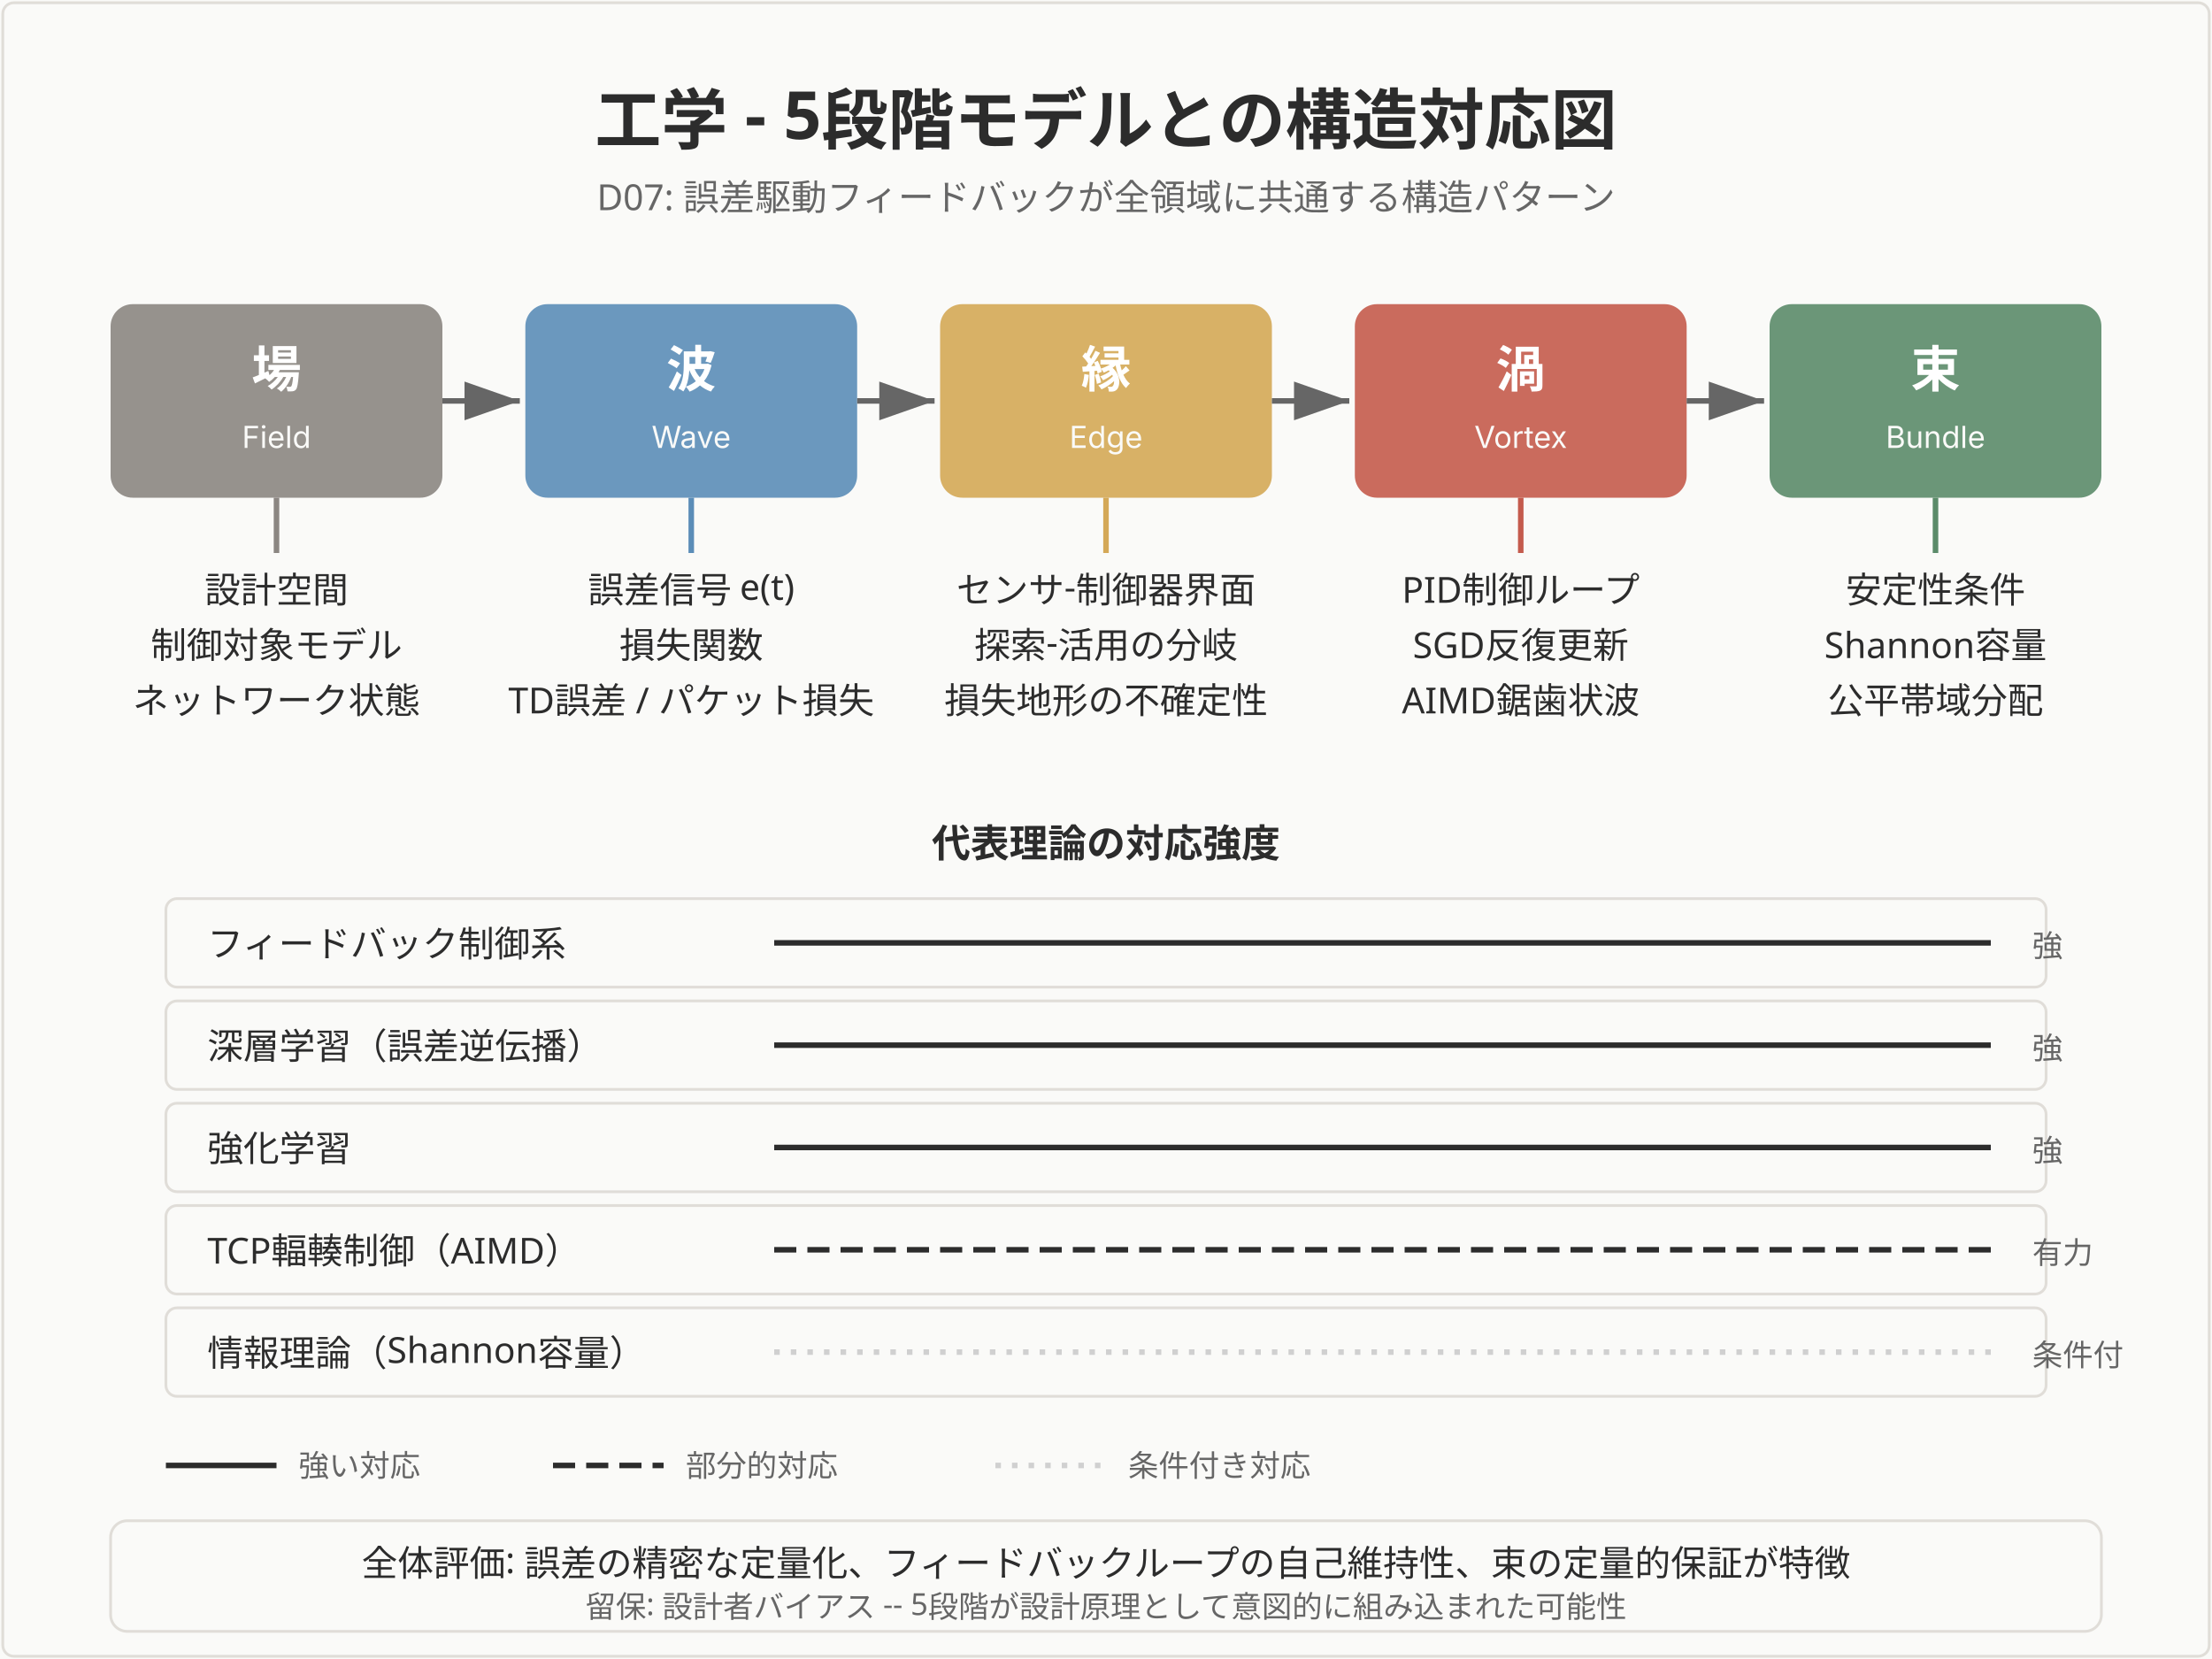
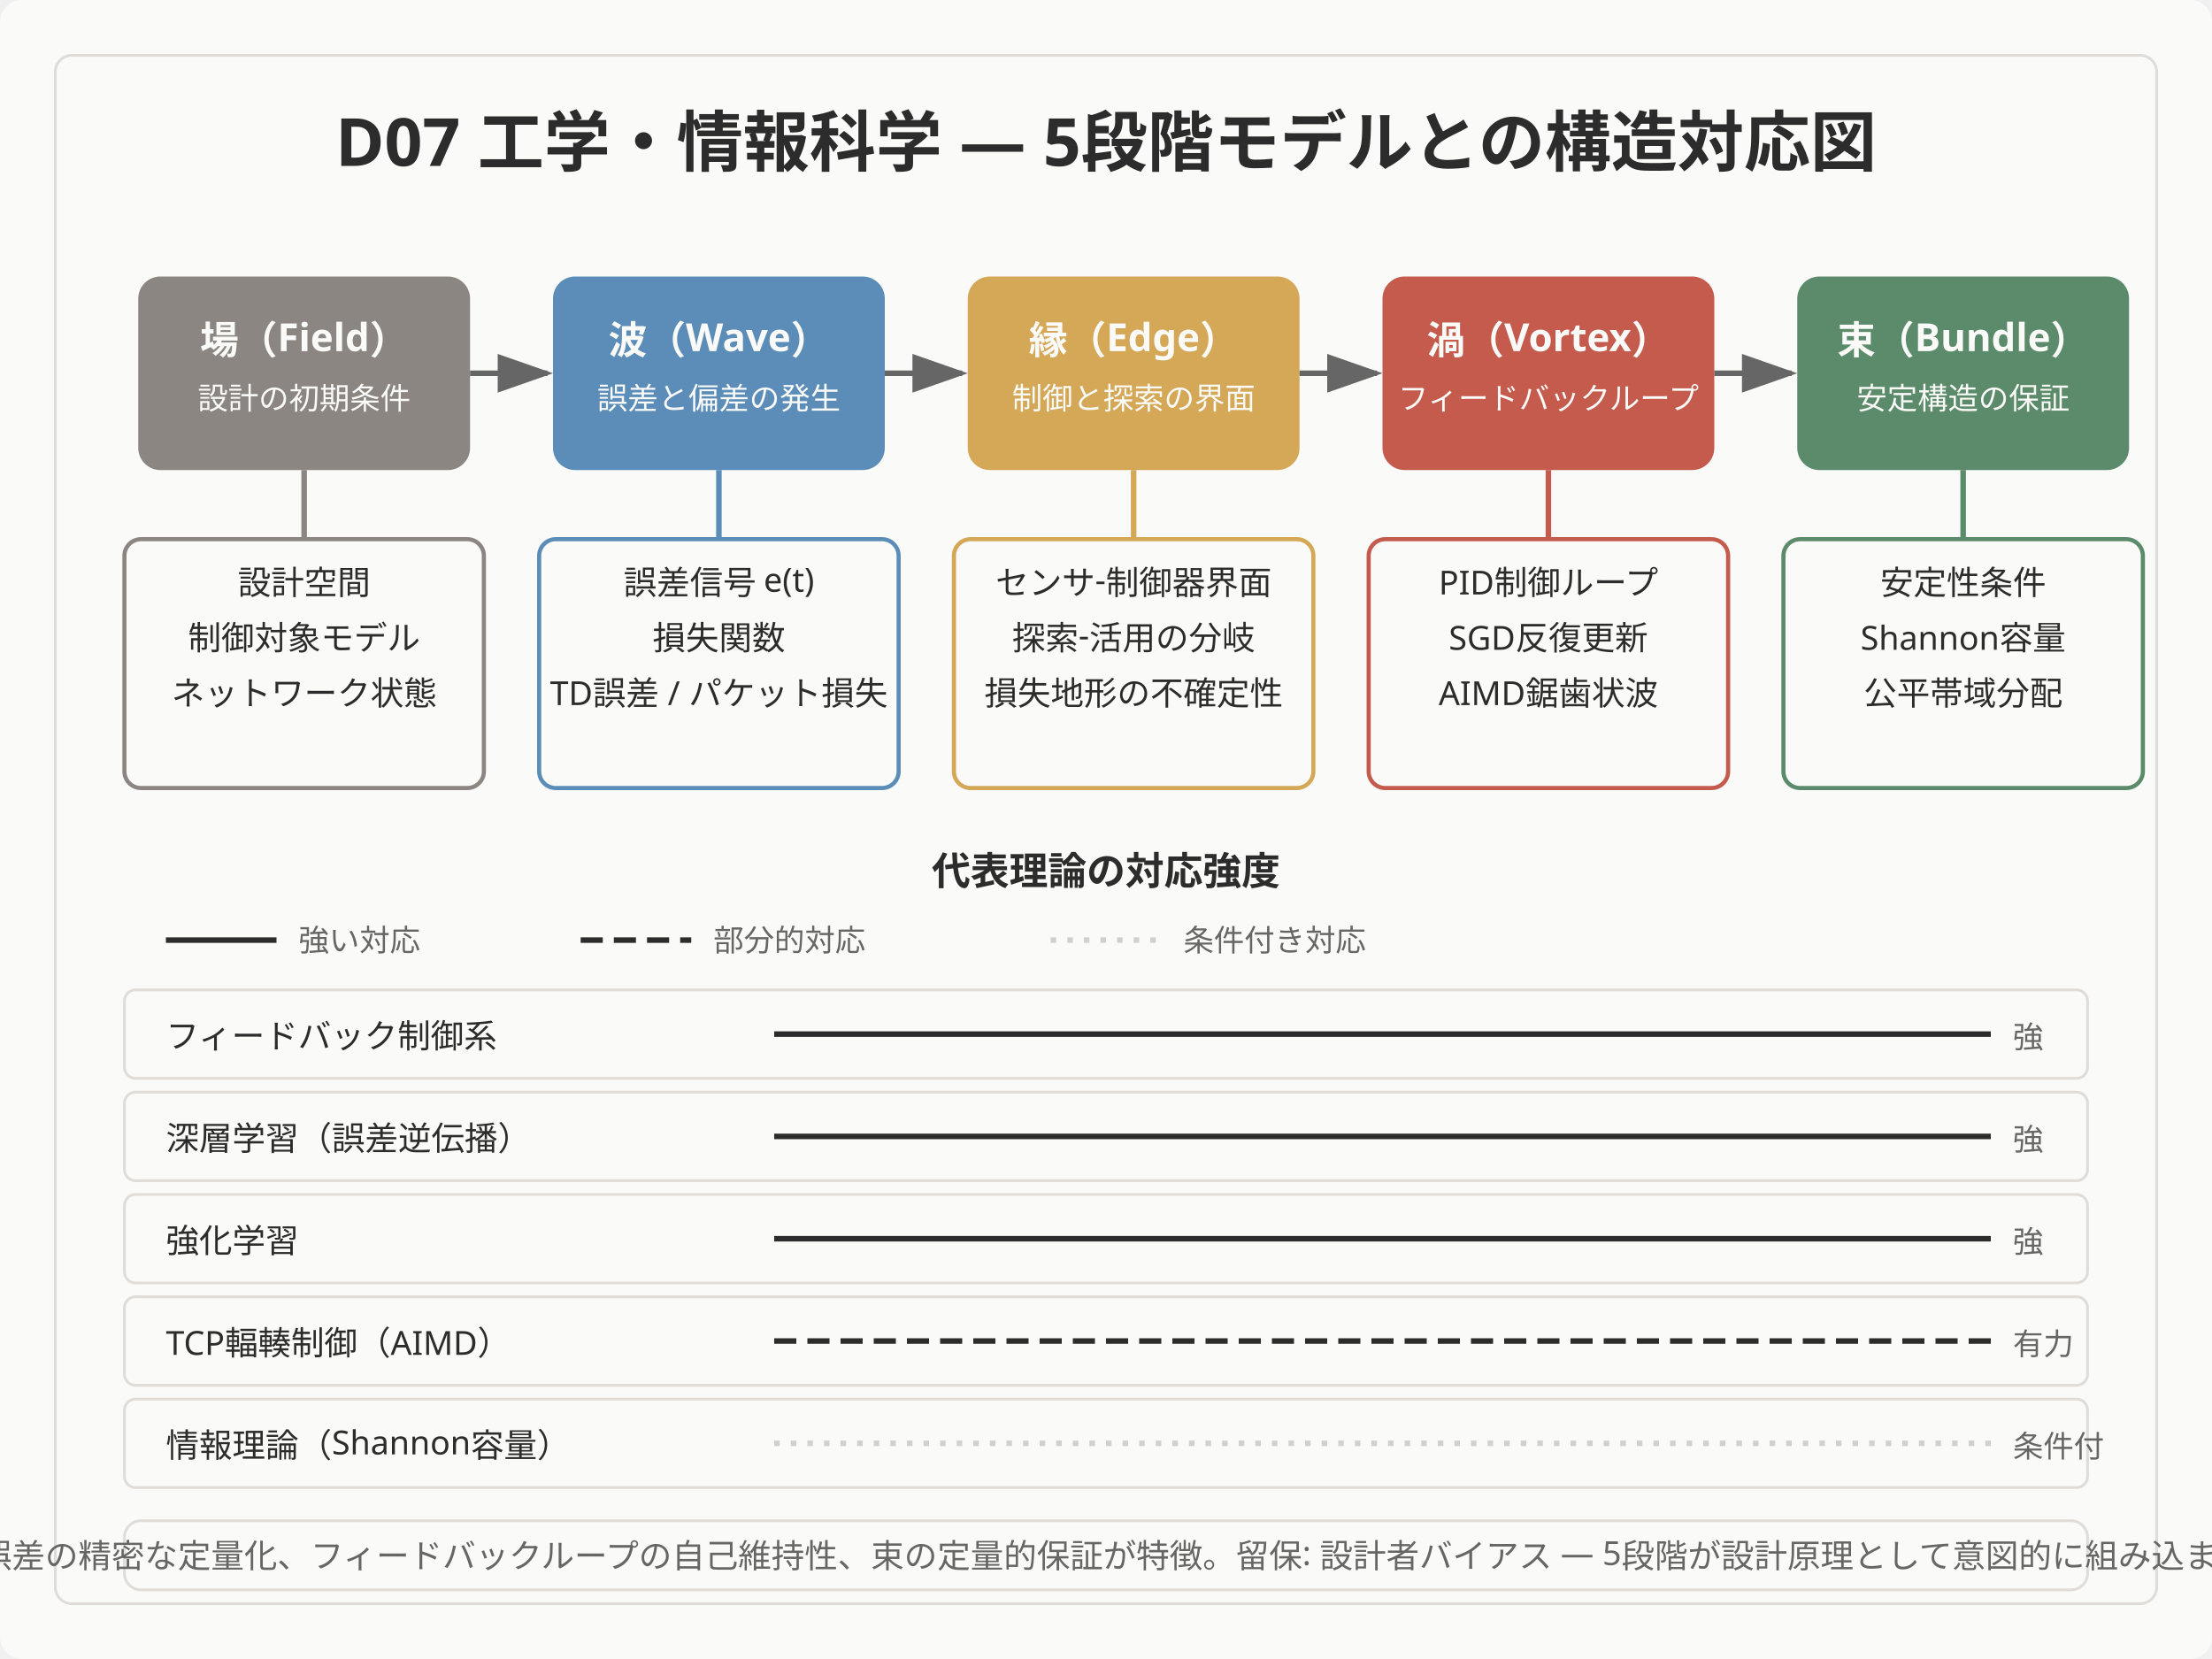
<svg xmlns="http://www.w3.org/2000/svg" viewBox="0 0 800 600">
  <defs>
-     <marker id="arrowD07" markerWidth="10" markerHeight="7" refX="10" refY="3.5" orient="auto">
+     <marker id="arrowD07" markerWidth="10" markerHeight="7" refX="9" refY="3.5" orient="auto">
      <polygon points="0 0, 10 3.5, 0 7" fill="#666666" />
    </marker>
+     <style>
+       .title { font-family: 'Hiragino Sans', 'Noto Sans JP', sans-serif; font-size: 24px; fill: #2C2C2C; font-weight: bold; }
+       .stage-label { font-family: 'Hiragino Sans', 'Noto Sans JP', sans-serif; font-size: 14px; fill: #FAFAF8; font-weight: bold; }
+       .stage-sub { font-family: 'Inter', 'Helvetica Neue', sans-serif; font-size: 11px; fill: #FAFAF8; }
+       .concept { font-family: 'Hiragino Sans', 'Noto Sans JP', sans-serif; font-size: 12px; fill: #2C2C2C; }
+       .ref { font-family: 'Inter', 'Helvetica Neue', sans-serif; font-size: 11px; fill: #666666; }
+       .summary-title { font-family: 'Hiragino Sans', 'Noto Sans JP', sans-serif; font-size: 14px; fill: #2C2C2C; font-weight: bold; }
+       .summary-text { font-family: 'Hiragino Sans', 'Noto Sans JP', sans-serif; font-size: 12px; fill: #666666; }
+       .legend { font-family: 'Hiragino Sans', 'Noto Sans JP', sans-serif; font-size: 11px; fill: #666666; }
+     </style>
  </defs>
-   <rect width="800" height="600" fill="#FAFAF8" />
-   <rect x="1" y="1" width="798" height="598" fill="none" stroke="#E0DDD8" stroke-width="1" rx="4" />
-   <text x="400" y="52" text-anchor="middle" font-family="'Hiragino Sans', 'Noto Sans JP', sans-serif" font-size="24" font-weight="bold" fill="#2C2C2C">工学 - 5段階モデルとの構造対応図</text>
-   <text x="400" y="76" text-anchor="middle" font-family="'Hiragino Sans', 'Noto Sans JP', sans-serif" font-size="13" fill="#666666">D07: 誤差駆動フィードバックが全領域に共通する構造パターン</text>
-   <rect x="40" y="110" width="120" height="70" rx="8" fill="#8B8682" opacity="0.9" />
-   <text x="100" y="140" text-anchor="middle" font-family="'Hiragino Sans', 'Noto Sans JP', sans-serif" font-size="18" font-weight="bold" fill="#FFFFFF">場</text>
-   <text x="100" y="162" text-anchor="middle" font-family="'Inter', 'Helvetica Neue', sans-serif" font-size="11" fill="#FAFAF8">Field</text>
-   <rect x="190" y="110" width="120" height="70" rx="8" fill="#5B8DB8" opacity="0.9" />
-   <text x="250" y="140" text-anchor="middle" font-family="'Hiragino Sans', 'Noto Sans JP', sans-serif" font-size="18" font-weight="bold" fill="#FFFFFF">波</text>
-   <text x="250" y="162" text-anchor="middle" font-family="'Inter', 'Helvetica Neue', sans-serif" font-size="11" fill="#FAFAF8">Wave</text>
-   <rect x="340" y="110" width="120" height="70" rx="8" fill="#D4A857" opacity="0.9" />
-   <text x="400" y="140" text-anchor="middle" font-family="'Hiragino Sans', 'Noto Sans JP', sans-serif" font-size="18" font-weight="bold" fill="#FFFFFF">縁</text>
-   <text x="400" y="162" text-anchor="middle" font-family="'Inter', 'Helvetica Neue', sans-serif" font-size="11" fill="#FAFAF8">Edge</text>
-   <rect x="490" y="110" width="120" height="70" rx="8" fill="#C45B4D" opacity="0.9" />
-   <text x="550" y="140" text-anchor="middle" font-family="'Hiragino Sans', 'Noto Sans JP', sans-serif" font-size="18" font-weight="bold" fill="#FFFFFF">渦</text>
-   <text x="550" y="162" text-anchor="middle" font-family="'Inter', 'Helvetica Neue', sans-serif" font-size="11" fill="#FAFAF8">Vortex</text>
-   <rect x="640" y="110" width="120" height="70" rx="8" fill="#5B8B6A" opacity="0.9" />
-   <text x="700" y="140" text-anchor="middle" font-family="'Hiragino Sans', 'Noto Sans JP', sans-serif" font-size="18" font-weight="bold" fill="#FFFFFF">束</text>
-   <text x="700" y="162" text-anchor="middle" font-family="'Inter', 'Helvetica Neue', sans-serif" font-size="11" fill="#FAFAF8">Bundle</text>
-   <line x1="160" y1="145" x2="188" y2="145" stroke="#666666" stroke-width="2" marker-end="url(#arrowD07)" />
-   <line x1="310" y1="145" x2="338" y2="145" stroke="#666666" stroke-width="2" marker-end="url(#arrowD07)" />
-   <line x1="460" y1="145" x2="488" y2="145" stroke="#666666" stroke-width="2" marker-end="url(#arrowD07)" />
-   <line x1="610" y1="145" x2="638" y2="145" stroke="#666666" stroke-width="2" marker-end="url(#arrowD07)" />
-   <line x1="100" y1="180" x2="100" y2="200" stroke="#8B8682" stroke-width="2" />
-   <text x="100" y="218" text-anchor="middle" font-family="'Hiragino Sans', 'Noto Sans JP', sans-serif" font-size="13" fill="#2C2C2C">設計空間</text>
-   <text x="100" y="238" text-anchor="middle" font-family="'Hiragino Sans', 'Noto Sans JP', sans-serif" font-size="13" fill="#2C2C2C">制御対象モデル</text>
-   <text x="100" y="258" text-anchor="middle" font-family="'Hiragino Sans', 'Noto Sans JP', sans-serif" font-size="13" fill="#2C2C2C">ネットワーク状態</text>
-   <line x1="250" y1="180" x2="250" y2="200" stroke="#5B8DB8" stroke-width="2" />
-   <text x="250" y="218" text-anchor="middle" font-family="'Hiragino Sans', 'Noto Sans JP', sans-serif" font-size="13" fill="#2C2C2C">誤差信号 e(t)</text>
-   <text x="250" y="238" text-anchor="middle" font-family="'Hiragino Sans', 'Noto Sans JP', sans-serif" font-size="13" fill="#2C2C2C">損失関数</text>
-   <text x="250" y="258" text-anchor="middle" font-family="'Hiragino Sans', 'Noto Sans JP', sans-serif" font-size="13" fill="#2C2C2C">TD誤差 / パケット損失</text>
-   <line x1="400" y1="180" x2="400" y2="200" stroke="#D4A857" stroke-width="2" />
-   <text x="400" y="218" text-anchor="middle" font-family="'Hiragino Sans', 'Noto Sans JP', sans-serif" font-size="13" fill="#2C2C2C">センサ-制御器界面</text>
-   <text x="400" y="238" text-anchor="middle" font-family="'Hiragino Sans', 'Noto Sans JP', sans-serif" font-size="13" fill="#2C2C2C">探索-活用の分岐</text>
-   <text x="400" y="258" text-anchor="middle" font-family="'Hiragino Sans', 'Noto Sans JP', sans-serif" font-size="13" fill="#2C2C2C">損失地形の不確定性</text>
-   <line x1="550" y1="180" x2="550" y2="200" stroke="#C45B4D" stroke-width="2" />
-   <text x="550" y="218" text-anchor="middle" font-family="'Hiragino Sans', 'Noto Sans JP', sans-serif" font-size="13" fill="#2C2C2C">PID制御ループ</text>
-   <text x="550" y="238" text-anchor="middle" font-family="'Hiragino Sans', 'Noto Sans JP', sans-serif" font-size="13" fill="#2C2C2C">SGD反復更新</text>
-   <text x="550" y="258" text-anchor="middle" font-family="'Hiragino Sans', 'Noto Sans JP', sans-serif" font-size="13" fill="#2C2C2C">AIMD鋸歯状波</text>
-   <line x1="700" y1="180" x2="700" y2="200" stroke="#5B8B6A" stroke-width="2" />
-   <text x="700" y="218" text-anchor="middle" font-family="'Hiragino Sans', 'Noto Sans JP', sans-serif" font-size="13" fill="#2C2C2C">安定性条件</text>
-   <text x="700" y="238" text-anchor="middle" font-family="'Hiragino Sans', 'Noto Sans JP', sans-serif" font-size="13" fill="#2C2C2C">Shannon容量</text>
-   <text x="700" y="258" text-anchor="middle" font-family="'Hiragino Sans', 'Noto Sans JP', sans-serif" font-size="13" fill="#2C2C2C">公平帯域分配</text>
-   <text x="400" y="310" text-anchor="middle" font-family="'Hiragino Sans', 'Noto Sans JP', sans-serif" font-size="14" font-weight="bold" fill="#2C2C2C">代表理論の対応強度</text>
-   <rect x="60" y="325" width="680" height="32" rx="4" fill="#FAFAF8" stroke="#E0DDD8" stroke-width="1" />
-   <text x="75" y="346" font-family="'Hiragino Sans', 'Noto Sans JP', sans-serif" font-size="13" fill="#2C2C2C">フィードバック制御系</text>
-   <line x1="280" y1="341" x2="720" y2="341" stroke="#2C2C2C" stroke-width="2" />
-   <text x="735" y="346" font-family="'Hiragino Sans', 'Noto Sans JP', sans-serif" font-size="11" fill="#666666">強</text>
-   <rect x="60" y="362" width="680" height="32" rx="4" fill="#FAFAF8" stroke="#E0DDD8" stroke-width="1" />
-   <text x="75" y="383" font-family="'Hiragino Sans', 'Noto Sans JP', sans-serif" font-size="13" fill="#2C2C2C">深層学習（誤差逆伝播）</text>
-   <line x1="280" y1="378" x2="720" y2="378" stroke="#2C2C2C" stroke-width="2" />
-   <text x="735" y="383" font-family="'Hiragino Sans', 'Noto Sans JP', sans-serif" font-size="11" fill="#666666">強</text>
-   <rect x="60" y="399" width="680" height="32" rx="4" fill="#FAFAF8" stroke="#E0DDD8" stroke-width="1" />
-   <text x="75" y="420" font-family="'Hiragino Sans', 'Noto Sans JP', sans-serif" font-size="13" fill="#2C2C2C">強化学習</text>
-   <line x1="280" y1="415" x2="720" y2="415" stroke="#2C2C2C" stroke-width="2" />
-   <text x="735" y="420" font-family="'Hiragino Sans', 'Noto Sans JP', sans-serif" font-size="11" fill="#666666">強</text>
-   <rect x="60" y="436" width="680" height="32" rx="4" fill="#FAFAF8" stroke="#E0DDD8" stroke-width="1" />
-   <text x="75" y="457" font-family="'Hiragino Sans', 'Noto Sans JP', sans-serif" font-size="13" fill="#2C2C2C">TCP輻輳制御（AIMD）</text>
-   <line x1="280" y1="452" x2="720" y2="452" stroke="#2C2C2C" stroke-width="2" stroke-dasharray="8,4" />
-   <text x="735" y="457" font-family="'Hiragino Sans', 'Noto Sans JP', sans-serif" font-size="11" fill="#666666">有力</text>
-   <rect x="60" y="473" width="680" height="32" rx="4" fill="#FAFAF8" stroke="#E0DDD8" stroke-width="1" />
-   <text x="75" y="494" font-family="'Hiragino Sans', 'Noto Sans JP', sans-serif" font-size="13" fill="#2C2C2C">情報理論（Shannon容量）</text>
-   <line x1="280" y1="489" x2="720" y2="489" stroke="#D0D0D0" stroke-width="2" stroke-dasharray="2,4" />
-   <text x="735" y="494" font-family="'Hiragino Sans', 'Noto Sans JP', sans-serif" font-size="11" fill="#666666">条件付</text>
-   <line x1="60" y1="530" x2="100" y2="530" stroke="#2C2C2C" stroke-width="2" />
-   <text x="108" y="534" font-family="'Hiragino Sans', 'Noto Sans JP', sans-serif" font-size="11" fill="#666666">強い対応</text>
-   <line x1="200" y1="530" x2="240" y2="530" stroke="#2C2C2C" stroke-width="2" stroke-dasharray="8,4" />
-   <text x="248" y="534" font-family="'Hiragino Sans', 'Noto Sans JP', sans-serif" font-size="11" fill="#666666">部分的対応</text>
-   <line x1="360" y1="530" x2="400" y2="530" stroke="#D0D0D0" stroke-width="2" stroke-dasharray="2,4" />
-   <text x="408" y="534" font-family="'Hiragino Sans', 'Noto Sans JP', sans-serif" font-size="11" fill="#666666">条件付き対応</text>
-   <rect x="40" y="550" width="720" height="40" rx="6" fill="#FAFAF8" stroke="#E0DDD8" stroke-width="1" />
-   <text x="400" y="570" text-anchor="middle" font-family="'Hiragino Sans', 'Noto Sans JP', sans-serif" font-size="13" fill="#2C2C2C">全体評価: 誤差の精密な定量化、フィードバックループの自己維持性、束の定量的保証が特徴</text>
-   <text x="400" y="585" text-anchor="middle" font-family="'Hiragino Sans', 'Noto Sans JP', sans-serif" font-size="11" fill="#666666">留保: 設計者バイアス -- 5段階が設計原理として意図的に組み込まれた可能性</text>
+   <rect width="800" height="600" fill="#FAFAF8" rx="8" />
+   <rect x="20" y="20" width="760" height="560" fill="none" stroke="#E0DDD8" stroke-width="1" rx="6" />
+   <text x="400" y="60" text-anchor="middle" class="title">D07 工学・情報科学 — 5段階モデルとの構造対応図</text>
+   <rect x="50" y="100" width="120" height="70" rx="8" fill="#8B8682" />
+   <text x="110" y="128" text-anchor="middle" class="stage-label">場（Field）</text>
+   <text x="110" y="148" text-anchor="middle" class="stage-sub">設計の初期条件</text>
+   <rect x="200" y="100" width="120" height="70" rx="8" fill="#5B8DB8" />
+   <text x="260" y="128" text-anchor="middle" class="stage-label">波（Wave）</text>
+   <text x="260" y="148" text-anchor="middle" class="stage-sub">誤差と偏差の発生</text>
+   <rect x="350" y="100" width="120" height="70" rx="8" fill="#D4A857" />
+   <text x="410" y="128" text-anchor="middle" class="stage-label">縁（Edge）</text>
+   <text x="410" y="148" text-anchor="middle" class="stage-sub">制御と探索の界面</text>
+   <rect x="500" y="100" width="120" height="70" rx="8" fill="#C45B4D" />
+   <text x="560" y="128" text-anchor="middle" class="stage-label">渦（Vortex）</text>
+   <text x="560" y="148" text-anchor="middle" class="stage-sub">フィードバックループ</text>
+   <rect x="650" y="100" width="120" height="70" rx="8" fill="#5B8B6A" />
+   <text x="710" y="128" text-anchor="middle" class="stage-label">束（Bundle）</text>
+   <text x="710" y="148" text-anchor="middle" class="stage-sub">安定構造の保証</text>
+   <line x1="170" y1="135" x2="198" y2="135" stroke="#666666" stroke-width="2" marker-end="url(#arrowD07)" />
+   <line x1="320" y1="135" x2="348" y2="135" stroke="#666666" stroke-width="2" marker-end="url(#arrowD07)" />
+   <line x1="470" y1="135" x2="498" y2="135" stroke="#666666" stroke-width="2" marker-end="url(#arrowD07)" />
+   <line x1="620" y1="135" x2="648" y2="135" stroke="#666666" stroke-width="2" marker-end="url(#arrowD07)" />
+   <line x1="110" y1="170" x2="110" y2="195" stroke="#8B8682" stroke-width="2" />
+   <rect x="45" y="195" width="130" height="90" rx="6" fill="none" stroke="#8B8682" stroke-width="1.5" />
+   <text x="110" y="215" text-anchor="middle" class="concept">設計空間</text>
+   <text x="110" y="235" text-anchor="middle" class="concept">制御対象モデル</text>
+   <text x="110" y="255" text-anchor="middle" class="concept">ネットワーク状態</text>
+   <line x1="260" y1="170" x2="260" y2="195" stroke="#5B8DB8" stroke-width="2" />
+   <rect x="195" y="195" width="130" height="90" rx="6" fill="none" stroke="#5B8DB8" stroke-width="1.5" />
+   <text x="260" y="215" text-anchor="middle" class="concept">誤差信号 e(t)</text>
+   <text x="260" y="235" text-anchor="middle" class="concept">損失関数</text>
+   <text x="260" y="255" text-anchor="middle" class="concept">TD誤差 / パケット損失</text>
+   <line x1="410" y1="170" x2="410" y2="195" stroke="#D4A857" stroke-width="2" />
+   <rect x="345" y="195" width="130" height="90" rx="6" fill="none" stroke="#D4A857" stroke-width="1.5" />
+   <text x="410" y="215" text-anchor="middle" class="concept">センサ-制御器界面</text>
+   <text x="410" y="235" text-anchor="middle" class="concept">探索-活用の分岐</text>
+   <text x="410" y="255" text-anchor="middle" class="concept">損失地形の不確定性</text>
+   <line x1="560" y1="170" x2="560" y2="195" stroke="#C45B4D" stroke-width="2" />
+   <rect x="495" y="195" width="130" height="90" rx="6" fill="none" stroke="#C45B4D" stroke-width="1.5" />
+   <text x="560" y="215" text-anchor="middle" class="concept">PID制御ループ</text>
+   <text x="560" y="235" text-anchor="middle" class="concept">SGD反復更新</text>
+   <text x="560" y="255" text-anchor="middle" class="concept">AIMD鋸歯状波</text>
+   <line x1="710" y1="170" x2="710" y2="195" stroke="#5B8B6A" stroke-width="2" />
+   <rect x="645" y="195" width="130" height="90" rx="6" fill="none" stroke="#5B8B6A" stroke-width="1.5" />
+   <text x="710" y="215" text-anchor="middle" class="concept">安定性条件</text>
+   <text x="710" y="235" text-anchor="middle" class="concept">Shannon容量</text>
+   <text x="710" y="255" text-anchor="middle" class="concept">公平帯域分配</text>
+   <text x="400" y="320" text-anchor="middle" class="summary-title">代表理論の対応強度</text>
+   <line x1="60" y1="340" x2="100" y2="340" stroke="#2C2C2C" stroke-width="2" />
+   <text x="108" y="344" class="legend">強い対応</text>
+   <line x1="210" y1="340" x2="250" y2="340" stroke="#2C2C2C" stroke-width="2" stroke-dasharray="8,4" />
+   <text x="258" y="344" class="legend">部分的対応</text>
+   <line x1="380" y1="340" x2="420" y2="340" stroke="#D0D0D0" stroke-width="2" stroke-dasharray="2,4" />
+   <text x="428" y="344" class="legend">条件付き対応</text>
+   <rect x="45" y="358" width="710" height="32" rx="4" fill="#FAFAF8" stroke="#E0DDD8" stroke-width="1" />
+   <text x="60" y="379" class="concept">フィードバック制御系</text>
+   <line x1="280" y1="374" x2="720" y2="374" stroke="#2C2C2C" stroke-width="2" />
+   <text x="728" y="379" class="legend">強</text>
+   <rect x="45" y="395" width="710" height="32" rx="4" fill="#FAFAF8" stroke="#E0DDD8" stroke-width="1" />
+   <text x="60" y="416" class="concept">深層学習（誤差逆伝播）</text>
+   <line x1="280" y1="411" x2="720" y2="411" stroke="#2C2C2C" stroke-width="2" />
+   <text x="728" y="416" class="legend">強</text>
+   <rect x="45" y="432" width="710" height="32" rx="4" fill="#FAFAF8" stroke="#E0DDD8" stroke-width="1" />
+   <text x="60" y="453" class="concept">強化学習</text>
+   <line x1="280" y1="448" x2="720" y2="448" stroke="#2C2C2C" stroke-width="2" />
+   <text x="728" y="453" class="legend">強</text>
+   <rect x="45" y="469" width="710" height="32" rx="4" fill="#FAFAF8" stroke="#E0DDD8" stroke-width="1" />
+   <text x="60" y="490" class="concept">TCP輻輳制御（AIMD）</text>
+   <line x1="280" y1="485" x2="720" y2="485" stroke="#2C2C2C" stroke-width="2" stroke-dasharray="8,4" />
+   <text x="728" y="490" class="legend">有力</text>
+   <rect x="45" y="506" width="710" height="32" rx="4" fill="#FAFAF8" stroke="#E0DDD8" stroke-width="1" />
+   <text x="60" y="527" class="concept">情報理論（Shannon容量）</text>
+   <line x1="280" y1="522" x2="720" y2="522" stroke="#D0D0D0" stroke-width="2" stroke-dasharray="2,4" />
+   <text x="728" y="527" class="legend">条件付</text>
+   <rect x="45" y="550" width="710" height="25" rx="6" fill="#FAFAF8" stroke="#E0DDD8" stroke-width="1" />
+   <text x="400" y="567" text-anchor="middle" class="summary-text">全体評価: 誤差の精密な定量化、フィードバックループの自己維持性、束の定量的保証が特徴。留保: 設計者バイアス — 5段階が設計原理として意図的に組み込まれた可能性</text>
</svg>
